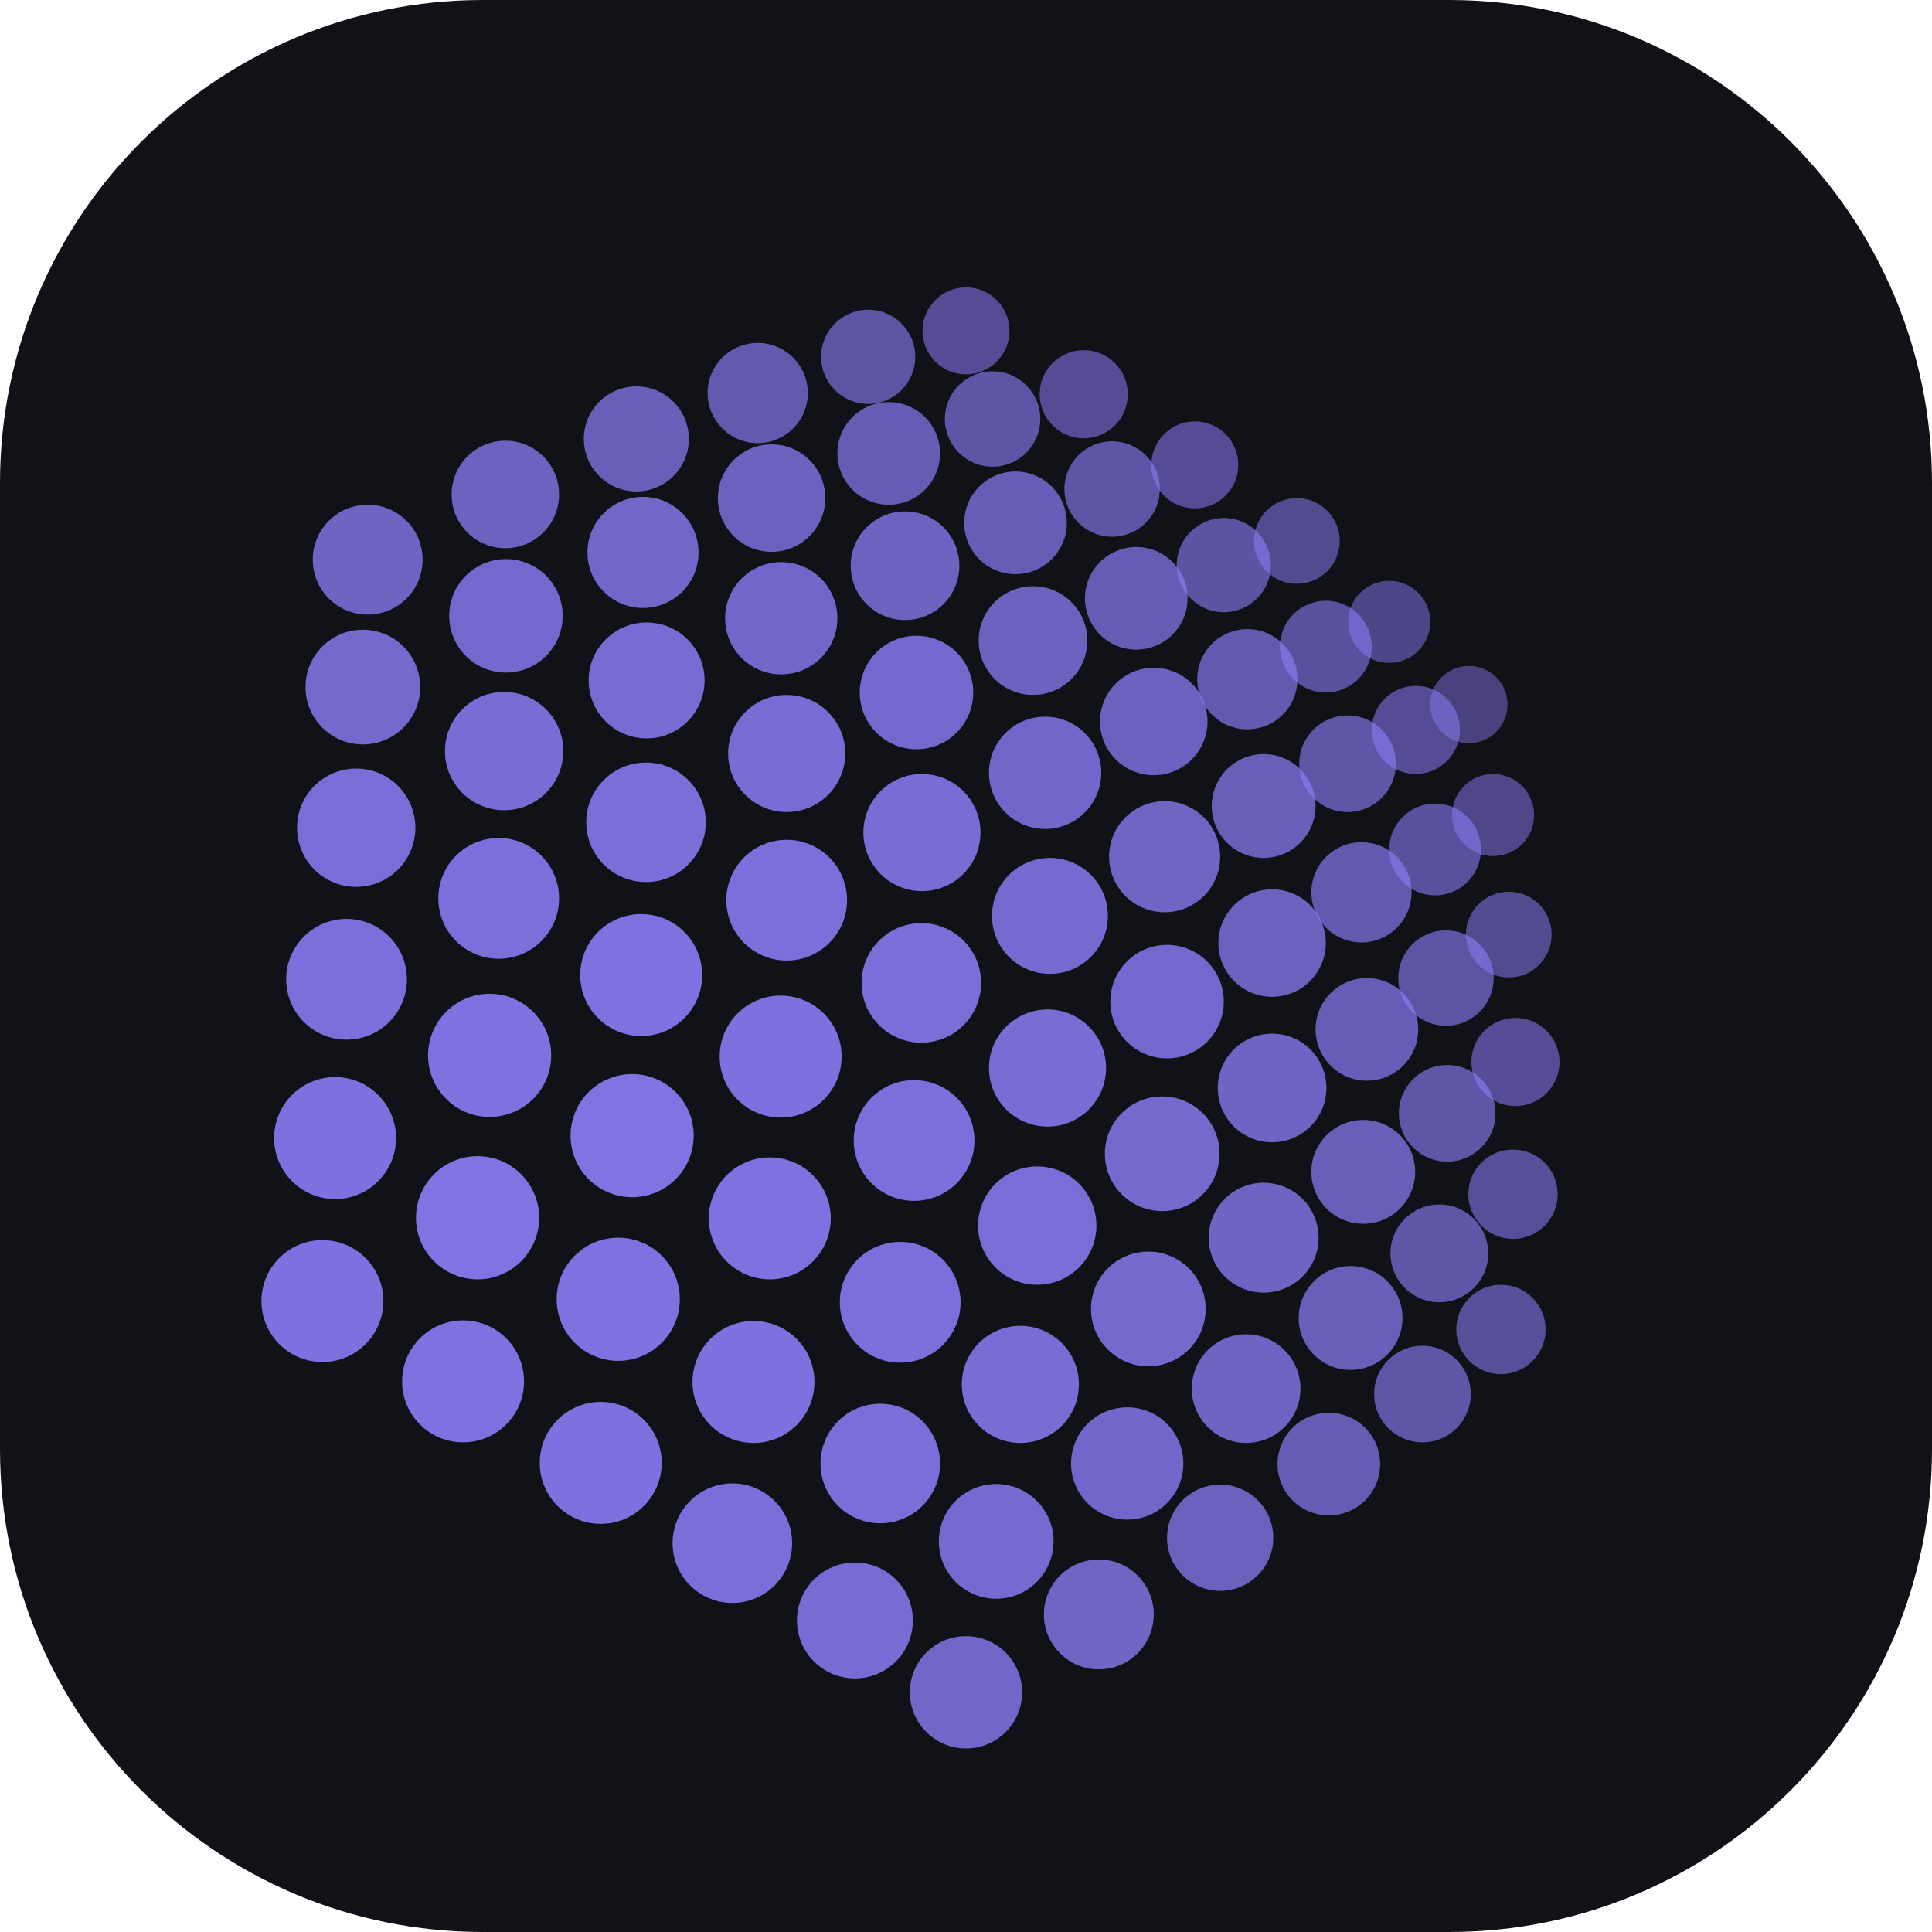
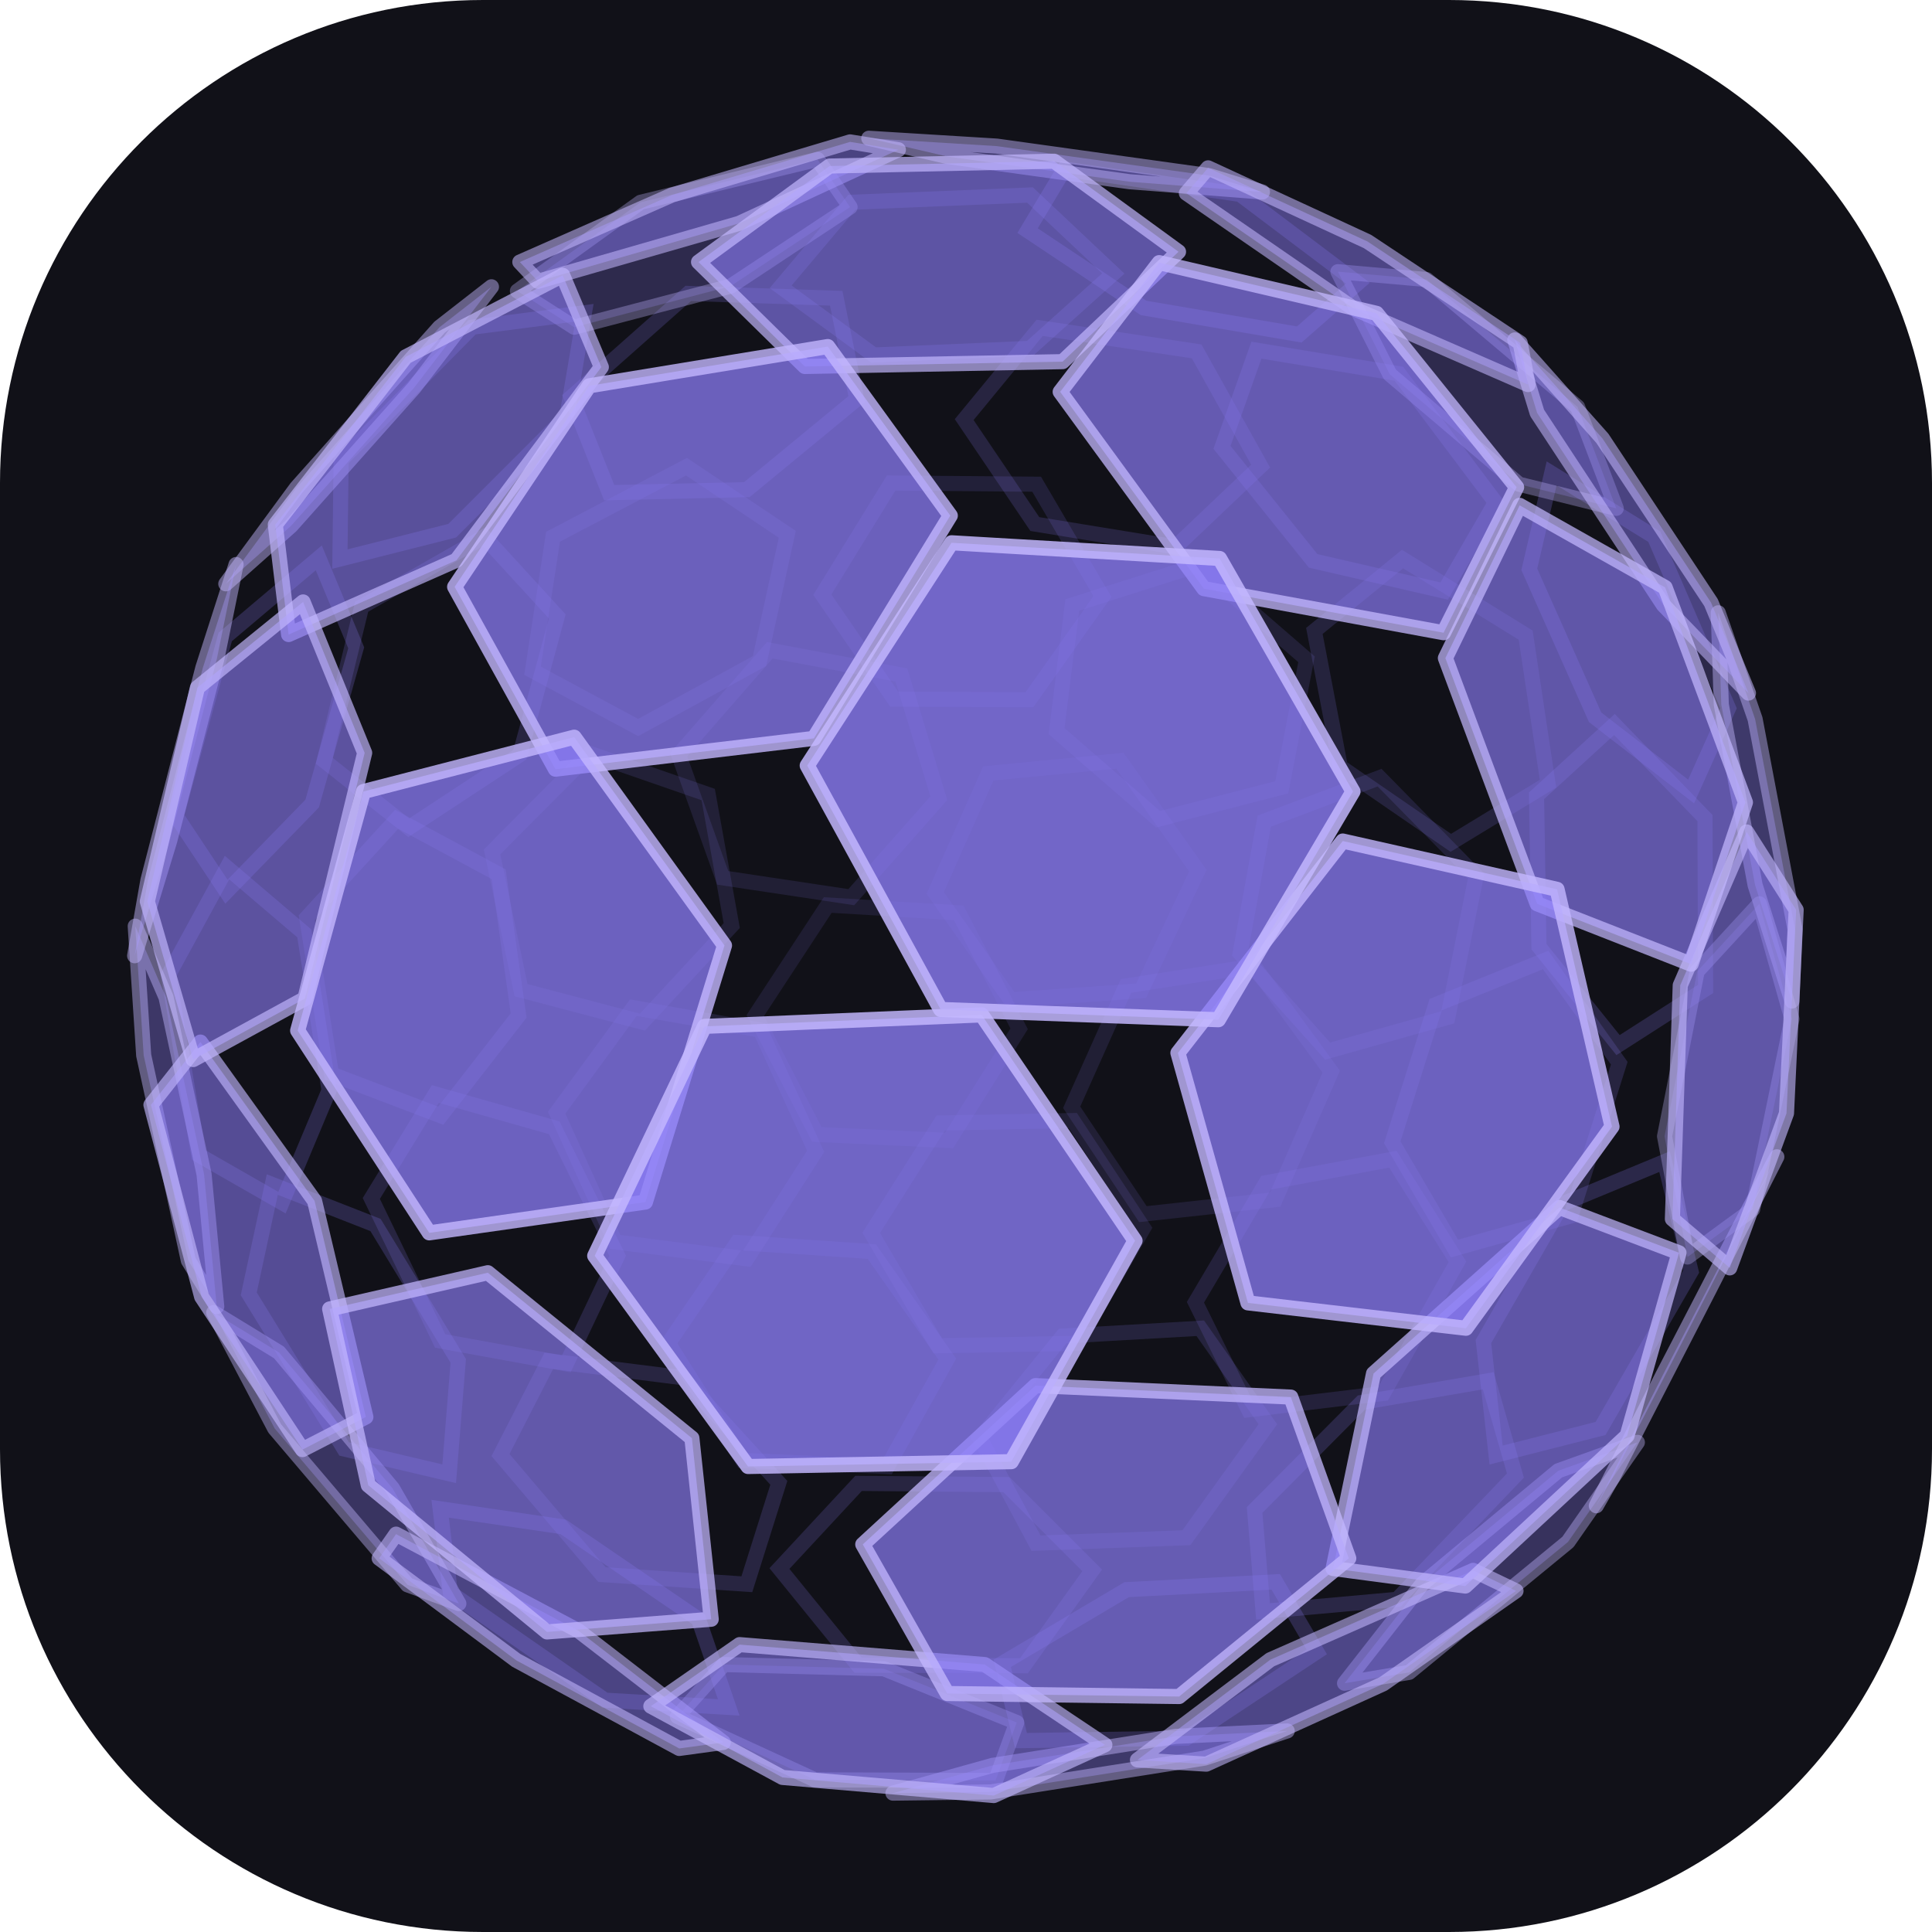
<svg xmlns="http://www.w3.org/2000/svg" viewBox="0 0 32 32">
  <rect width="32" height="32" rx="8" fill="#111118" />
-   <circle cx="24.33" cy="11.67" r="0.64" fill="#8b7cf6" fill-opacity="0.46" />
-   <circle cx="23.01" cy="10.30" r="0.68" fill="#8b7cf6" fill-opacity="0.50" />
-   <circle cx="24.73" cy="13.50" r="0.68" fill="#8b7cf6" fill-opacity="0.51" />
-   <circle cx="21.48" cy="8.96" r="0.71" fill="#8b7cf6" fill-opacity="0.54" />
-   <circle cx="24.99" cy="15.48" r="0.71" fill="#8b7cf6" fill-opacity="0.54" />
-   <circle cx="19.79" cy="7.70" r="0.72" fill="#8b7cf6" fill-opacity="0.56" />
-   <circle cx="16.00" cy="5.48" r="0.72" fill="#8b7cf6" fill-opacity="0.56" />
-   <circle cx="23.45" cy="12.09" r="0.73" fill="#8b7cf6" fill-opacity="0.56" />
-   <circle cx="17.95" cy="6.53" r="0.73" fill="#8b7cf6" fill-opacity="0.56" />
-   <circle cx="25.10" cy="17.59" r="0.73" fill="#8b7cf6" fill-opacity="0.57" />
-   <circle cx="24.86" cy="22.02" r="0.74" fill="#8b7cf6" fill-opacity="0.58" />
-   <circle cx="25.06" cy="19.78" r="0.74" fill="#8b7cf6" fill-opacity="0.58" />
-   <circle cx="21.96" cy="10.71" r="0.76" fill="#8b7cf6" fill-opacity="0.60" />
-   <circle cx="23.77" cy="14.07" r="0.76" fill="#8b7cf6" fill-opacity="0.60" />
-   <circle cx="20.27" cy="9.36" r="0.78" fill="#8b7cf6" fill-opacity="0.62" />
-   <circle cx="14.38" cy="5.91" r="0.78" fill="#8b7cf6" fill-opacity="0.63" />
-   <circle cx="23.95" cy="16.20" r="0.79" fill="#8b7cf6" fill-opacity="0.63" />
-   <circle cx="18.42" cy="8.10" r="0.79" fill="#8b7cf6" fill-opacity="0.64" />
-   <circle cx="16.44" cy="6.94" r="0.79" fill="#8b7cf6" fill-opacity="0.64" />
-   <circle cx="23.56" cy="23.09" r="0.80" fill="#8b7cf6" fill-opacity="0.65" />
-   <circle cx="22.32" cy="12.65" r="0.80" fill="#8b7cf6" fill-opacity="0.65" />
-   <circle cx="23.97" cy="18.44" r="0.80" fill="#8b7cf6" fill-opacity="0.65" />
-   <circle cx="23.84" cy="20.76" r="0.81" fill="#8b7cf6" fill-opacity="0.65" />
-   <circle cx="20.66" cy="11.25" r="0.83" fill="#8b7cf6" fill-opacity="0.68" />
-   <circle cx="12.55" cy="6.51" r="0.83" fill="#8b7cf6" fill-opacity="0.68" />
-   <circle cx="22.55" cy="14.78" r="0.83" fill="#8b7cf6" fill-opacity="0.68" />
-   <circle cx="18.82" cy="9.91" r="0.85" fill="#8b7cf6" fill-opacity="0.70" />
-   <circle cx="14.72" cy="7.51" r="0.85" fill="#8b7cf6" fill-opacity="0.70" />
-   <circle cx="22.01" cy="24.25" r="0.85" fill="#8b7cf6" fill-opacity="0.70" />
-   <circle cx="16.82" cy="8.66" r="0.85" fill="#8b7cf6" fill-opacity="0.71" />
-   <circle cx="22.64" cy="17.05" r="0.85" fill="#8b7cf6" fill-opacity="0.71" />
-   <circle cx="22.37" cy="21.83" r="0.86" fill="#8b7cf6" fill-opacity="0.72" />
-   <circle cx="22.58" cy="19.41" r="0.86" fill="#8b7cf6" fill-opacity="0.72" />
-   <circle cx="20.93" cy="13.35" r="0.86" fill="#8b7cf6" fill-opacity="0.72" />
-   <circle cx="10.54" cy="7.27" r="0.87" fill="#8b7cf6" fill-opacity="0.72" />
-   <circle cx="20.21" cy="25.47" r="0.88" fill="#8b7cf6" fill-opacity="0.74" />
-   <circle cx="19.11" cy="11.95" r="0.89" fill="#8b7cf6" fill-opacity="0.75" />
-   <circle cx="12.78" cy="8.25" r="0.89" fill="#8b7cf6" fill-opacity="0.75" />
-   <circle cx="21.07" cy="15.62" r="0.89" fill="#8b7cf6" fill-opacity="0.75" />
-   <circle cx="8.37" cy="8.19" r="0.89" fill="#8b7cf6" fill-opacity="0.76" />
-   <circle cx="17.11" cy="10.61" r="0.90" fill="#8b7cf6" fill-opacity="0.76" />
-   <circle cx="14.99" cy="9.37" r="0.90" fill="#8b7cf6" fill-opacity="0.76" />
-   <circle cx="20.64" cy="23.00" r="0.90" fill="#8b7cf6" fill-opacity="0.77" />
-   <circle cx="21.07" cy="18.02" r="0.90" fill="#8b7cf6" fill-opacity="0.77" />
-   <circle cx="6.09" cy="9.27" r="0.91" fill="#8b7cf6" fill-opacity="0.77" />
-   <circle cx="20.93" cy="20.50" r="0.91" fill="#8b7cf6" fill-opacity="0.77" />
-   <circle cx="18.20" cy="26.74" r="0.91" fill="#8b7cf6" fill-opacity="0.78" />
-   <circle cx="19.29" cy="14.19" r="0.92" fill="#8b7cf6" fill-opacity="0.78" />
-   <circle cx="10.65" cy="9.15" r="0.92" fill="#8b7cf6" fill-opacity="0.79" />
-   <circle cx="16.00" cy="28.03" r="0.93" fill="#8b7cf6" fill-opacity="0.79" />
-   <circle cx="18.67" cy="24.24" r="0.93" fill="#8b7cf6" fill-opacity="0.80" />
-   <circle cx="17.31" cy="12.80" r="0.93" fill="#8b7cf6" fill-opacity="0.80" />
-   <circle cx="12.94" cy="10.24" r="0.93" fill="#8b7cf6" fill-opacity="0.80" />
-   <circle cx="19.33" cy="16.59" r="0.94" fill="#8b7cf6" fill-opacity="0.81" />
-   <circle cx="8.38" cy="10.20" r="0.94" fill="#8b7cf6" fill-opacity="0.81" />
-   <circle cx="15.18" cy="11.47" r="0.94" fill="#8b7cf6" fill-opacity="0.81" />
-   <circle cx="19.02" cy="21.68" r="0.95" fill="#8b7cf6" fill-opacity="0.82" />
-   <circle cx="19.25" cy="19.11" r="0.95" fill="#8b7cf6" fill-opacity="0.82" />
-   <circle cx="6.01" cy="11.38" r="0.95" fill="#8b7cf6" fill-opacity="0.82" />
-   <circle cx="16.50" cy="25.53" r="0.95" fill="#8b7cf6" fill-opacity="0.83" />
-   <circle cx="17.39" cy="15.17" r="0.96" fill="#8b7cf6" fill-opacity="0.83" />
-   <circle cx="10.71" cy="11.27" r="0.96" fill="#8b7cf6" fill-opacity="0.84" />
-   <circle cx="14.16" cy="26.84" r="0.96" fill="#8b7cf6" fill-opacity="0.84" />
-   <circle cx="15.27" cy="13.79" r="0.97" fill="#8b7cf6" fill-opacity="0.85" />
-   <circle cx="16.90" cy="22.93" r="0.97" fill="#8b7cf6" fill-opacity="0.85" />
-   <circle cx="13.03" cy="12.48" r="0.97" fill="#8b7cf6" fill-opacity="0.85" />
-   <circle cx="17.35" cy="17.69" r="0.97" fill="#8b7cf6" fill-opacity="0.85" />
-   <circle cx="8.35" cy="12.44" r="0.98" fill="#8b7cf6" fill-opacity="0.85" />
-   <circle cx="17.18" cy="20.30" r="0.98" fill="#8b7cf6" fill-opacity="0.86" />
-   <circle cx="5.90" cy="13.71" r="0.98" fill="#8b7cf6" fill-opacity="0.86" />
-   <circle cx="14.58" cy="24.24" r="0.99" fill="#8b7cf6" fill-opacity="0.87" />
-   <circle cx="12.13" cy="25.56" r="0.99" fill="#8b7cf6" fill-opacity="0.87" />
-   <circle cx="15.26" cy="16.28" r="0.99" fill="#8b7cf6" fill-opacity="0.87" />
-   <circle cx="10.70" cy="13.62" r="0.99" fill="#8b7cf6" fill-opacity="0.87" />
-   <circle cx="13.03" cy="14.91" r="1.00" fill="#8b7cf6" fill-opacity="0.88" />
-   <circle cx="14.91" cy="21.57" r="1.00" fill="#8b7cf6" fill-opacity="0.88" />
-   <circle cx="15.14" cy="18.89" r="1.00" fill="#8b7cf6" fill-opacity="0.88" />
-   <circle cx="5.74" cy="16.22" r="1.00" fill="#8b7cf6" fill-opacity="0.88" />
-   <circle cx="8.26" cy="14.88" r="1.00" fill="#8b7cf6" fill-opacity="0.88" />
-   <circle cx="9.95" cy="24.23" r="1.01" fill="#8b7cf6" fill-opacity="0.89" />
-   <circle cx="5.34" cy="21.55" r="1.01" fill="#8b7cf6" fill-opacity="0.89" />
-   <circle cx="12.48" cy="22.89" r="1.01" fill="#8b7cf6" fill-opacity="0.89" />
-   <circle cx="5.55" cy="18.85" r="1.01" fill="#8b7cf6" fill-opacity="0.89" />
-   <circle cx="12.93" cy="17.50" r="1.01" fill="#8b7cf6" fill-opacity="0.89" />
-   <circle cx="10.62" cy="16.15" r="1.01" fill="#8b7cf6" fill-opacity="0.90" />
-   <circle cx="7.67" cy="22.88" r="1.01" fill="#8b7cf6" fill-opacity="0.90" />
-   <circle cx="12.75" cy="20.18" r="1.01" fill="#8b7cf6" fill-opacity="0.90" />
-   <circle cx="8.11" cy="17.48" r="1.02" fill="#8b7cf6" fill-opacity="0.90" />
-   <circle cx="10.24" cy="21.52" r="1.02" fill="#8b7cf6" fill-opacity="0.90" />
-   <circle cx="7.91" cy="20.17" r="1.02" fill="#8b7cf6" fill-opacity="0.91" />
-   <circle cx="10.47" cy="18.81" r="1.02" fill="#8b7cf6" fill-opacity="0.91" />
+   <polygon points="12.51,16.82 13.53,18.79 15.72,18.89 16.88,17.04 15.88,15.12 13.71,14.99" fill="none" stroke="#8b7cf6" stroke-opacity="0.12" stroke-width="0.25" />
+   <polygon points="15.49,14.79 16.74,16.56 18.90,16.41 19.84,14.42 18.55,12.60 16.37,12.81" fill="none" stroke="#8b7cf6" stroke-opacity="0.12" stroke-width="0.25" />
+   <polygon points="11.24,12.50 11.97,14.54 14.10,14.86 15.55,13.22 14.93,11.18 12.75,10.77" fill="none" stroke="#8b7cf6" stroke-opacity="0.13" stroke-width="0.25" />
+   <polygon points="17.75,18.34 18.93,20.11 21.12,19.87 22.05,17.75 20.77,16.00 18.65,16.33" fill="none" stroke="#8b7cf6" stroke-opacity="0.13" stroke-width="0.25" />
+   <polygon points="14.43,20.42 15.53,22.29 17.84,22.25 18.94,20.34 17.77,18.56 15.58,18.60" fill="none" stroke="#8b7cf6" stroke-opacity="0.13" stroke-width="0.25" />
+   <polygon points="9.22,18.43 10.19,20.57 12.37,20.85 13.51,19.07 12.59,17.06 10.49,16.69" fill="none" stroke="#8b7cf6" stroke-opacity="0.14" stroke-width="0.25" />
+   <polygon points="17.50,12.11 19.18,13.57 21.23,13.04 21.64,10.92 19.84,9.36 17.76,10.02" fill="none" stroke="#8b7cf6" stroke-opacity="0.14" stroke-width="0.25" />
+   <polygon points="8.15,14.11 8.63,16.40 10.64,16.93 12.12,15.33 11.73,13.16 9.77,12.48" fill="none" stroke="#8b7cf6" stroke-opacity="0.14" stroke-width="0.25" />
+   <polygon points="13.62,9.85 14.81,11.58 17.05,11.59 18.26,9.88 17.17,8.02 14.76,8.00" fill="none" stroke="#8b7cf6" stroke-opacity="0.15" stroke-width="0.25" />
+   <polygon points="20.54,15.79 21.99,17.41 23.98,16.85 24.45,14.51 22.85,12.88 20.94,13.60" fill="none" stroke="#8b7cf6" stroke-opacity="0.15" stroke-width="0.25" />
+   <polygon points="11.07,22.25 12.30,24.19 14.70,24.29 15.69,22.51 14.44,20.73 12.21,20.58" fill="none" stroke="#8b7cf6" stroke-opacity="0.15" stroke-width="0.25" />
+   <polygon points="9.16,8.89 8.82,11.11 10.57,12.05 12.58,10.95 13.04,8.85 11.37,7.73" fill="none" stroke="#8b7cf6" stroke-opacity="0.16" stroke-width="0.25" />
+   <polygon points="19.80,21.57 20.68,23.35 22.91,23.08 24.14,20.90 23.07,19.20 20.97,19.59" fill="none" stroke="#8b7cf6" stroke-opacity="0.16" stroke-width="0.25" />
+   <polygon points="16.23,23.82 17.16,25.56 19.65,25.47 21.00,23.59 19.88,22.00 17.60,22.13" fill="none" stroke="#8b7cf6" stroke-opacity="0.17" stroke-width="0.25" />
+   <polygon points="22.20,12.70 24.03,13.96 25.64,12.98 25.27,10.52 23.23,9.26 21.77,10.45" fill="none" stroke="#8b7cf6" stroke-opacity="0.17" stroke-width="0.25" />
+   <polygon points="6.15,19.85 7.29,22.21 9.38,22.59 10.23,20.80 9.18,18.68 7.21,18.12" fill="none" stroke="#8b7cf6" stroke-opacity="0.18" stroke-width="0.25" />
+   <polygon points="17.14,8.68 19.47,9.06 20.88,7.72 19.82,5.82 17.22,5.43 15.97,6.95" fill="none" stroke="#8b7cf6" stroke-opacity="0.18" stroke-width="0.25" />
+   <polygon points="5.08,15.20 5.49,17.79 7.30,18.48 8.59,16.82 8.26,14.48 6.57,13.57" fill="none" stroke="#8b7cf6" stroke-opacity="0.18" stroke-width="0.25" />
+   <polygon points="23.06,18.92 24.09,20.68 26.02,20.14 26.82,17.61 25.60,15.90 23.78,16.64" fill="none" stroke="#8b7cf6" stroke-opacity="0.18" stroke-width="0.25" />
+   <polygon points="5.99,10.05 5.37,12.60 6.77,13.71 8.61,12.50 9.23,10.21 8.02,8.89" fill="none" stroke="#8b7cf6" stroke-opacity="0.19" stroke-width="0.25" />
+   <polygon points="8.29,24.10 9.97,26.08 12.37,26.24 12.90,24.56 11.31,22.82 9.09,22.54" fill="none" stroke="#8b7cf6" stroke-opacity="0.19" stroke-width="0.25" />
+   <polygon points="12.91,25.98 14.21,27.58 16.96,27.59 18.09,26.01 16.67,24.59 14.22,24.57" fill="none" stroke="#8b7cf6" stroke-opacity="0.19" stroke-width="0.25" />
+   <polygon points="11.40,4.86 9.46,6.58 10.09,8.16 12.37,8.11 14.19,6.61 13.85,4.94" fill="none" stroke="#8b7cf6" stroke-opacity="0.20" stroke-width="0.25" />
+   <polygon points="21.75,9.29 23.92,9.79 24.77,8.32 23.17,6.19 20.81,5.80 20.24,7.41" fill="none" stroke="#8b7cf6" stroke-opacity="0.20" stroke-width="0.25" />
+   <polygon points="25.49,15.68 26.80,17.31 28.25,16.38 28.24,13.55 26.74,12.00 25.45,13.18" fill="none" stroke="#8b7cf6" stroke-opacity="0.21" stroke-width="0.25" />
+   <polygon points="20.78,25.01 20.92,26.69 23.14,26.49 25.10,24.44 24.65,22.87 22.55,23.23" fill="none" stroke="#8b7cf6" stroke-opacity="0.21" stroke-width="0.25" />
+   <polygon points="14.47,5.88 17.06,5.77 18.44,4.53 17.06,3.23 14.11,3.35 12.93,4.75" fill="none" stroke="#8b7cf6" stroke-opacity="0.21" stroke-width="0.25" />
+   <polygon points="24.57,22.22 24.78,24.10 26.51,23.66 28.01,21.06 27.57,19.24 25.88,19.94" fill="none" stroke="#8b7cf6" stroke-opacity="0.22" stroke-width="0.25" />
+   <polygon points="4.12,21.43 5.70,24.00 7.44,24.41 7.59,22.54 6.22,20.29 4.51,19.62" fill="none" stroke="#8b7cf6" stroke-opacity="0.22" stroke-width="0.25" />
+   <polygon points="2.79,16.15 3.29,19.13 4.67,19.92 5.45,18.06 5.04,15.46 3.76,14.37" fill="none" stroke="#8b7cf6" stroke-opacity="0.22" stroke-width="0.25" />
+   <polygon points="16.60,27.55 16.91,28.83 19.65,28.79 21.81,27.36 21.13,26.20 18.66,26.33" fill="none" stroke="#8b7cf6" stroke-opacity="0.23" stroke-width="0.25" />
+   <polygon points="7.82,5.42 5.65,7.62 5.63,9.26 7.49,8.79 9.39,6.89 9.68,5.18" fill="none" stroke="#8b7cf6" stroke-opacity="0.23" stroke-width="0.25" />
+   <polygon points="3.73,10.55 2.92,13.52 3.75,14.77 5.17,13.31 5.90,10.73 5.28,9.24" fill="none" stroke="#8b7cf6" stroke-opacity="0.23" stroke-width="0.25" />
+   <polygon points="26.42,11.88 28.01,13.11 28.63,11.73 27.40,8.89 25.70,7.84 25.33,9.43" fill="none" stroke="#8b7cf6" stroke-opacity="0.23" stroke-width="0.25" />
+   <polygon points="21.52,5.54 22.49,4.69 20.54,3.22 17.63,2.80 17.02,3.82 18.94,5.10" fill="none" stroke="#8b7cf6" stroke-opacity="0.24" stroke-width="0.25" />
+   <polygon points="7.46,26.38 10.02,28.16 12.07,28.28 11.57,26.82 9.33,25.29 7.29,24.99" fill="none" stroke="#8b7cf6" stroke-opacity="0.24" stroke-width="0.25" />
+   <polygon points="11.22,28.43 13.50,29.48 16.49,29.49 16.84,28.53 14.64,27.64 11.99,27.57" fill="#8b7cf6" fill-opacity="0.22" stroke="#c4b8ff" stroke-opacity="0.32" stroke-width="0.25" stroke-linejoin="round" />
+   <polygon points="27.57,18.82 27.95,20.82 29.03,20.03 29.68,16.88 29.14,14.97 28.11,16.09" fill="#8b7cf6" fill-opacity="0.23" stroke="#c4b8ff" stroke-opacity="0.32" stroke-width="0.25" stroke-linejoin="round" />
+   <polygon points="13.54,2.64 10.61,3.35 8.57,4.82 9.51,5.42 12.10,4.74 14.08,3.43" fill="#8b7cf6" fill-opacity="0.24" stroke="#c4b8ff" stroke-opacity="0.33" stroke-width="0.25" stroke-linejoin="round" />
+   <polygon points="25.16,8.02 26.77,8.42 26.13,6.74 23.63,4.63 22.16,4.50 23.02,6.20" fill="#8b7cf6" fill-opacity="0.24" stroke="#c4b8ff" stroke-opacity="0.33" stroke-width="0.25" stroke-linejoin="round" />
+   <polygon points="23.56,26.23 22.27,27.88 23.34,27.70 25.97,25.54 27.12,23.89 25.81,24.36" fill="#8b7cf6" fill-opacity="0.31" stroke="#c4b8ff" stroke-opacity="0.40" stroke-width="0.25" stroke-linejoin="round" />
+   <polygon points="4.55,23.66 6.75,26.25 7.60,26.56 6.50,24.65 4.62,22.40 3.54,21.74" fill="#8b7cf6" fill-opacity="0.33" stroke="#c4b8ff" stroke-opacity="0.42" stroke-width="0.25" stroke-linejoin="round" />
+   <polygon points="2.38,17.48 3.12,20.88 3.59,21.64 3.38,19.45 2.75,16.52 2.24,15.34" fill="#8b7cf6" fill-opacity="0.36" stroke="#c4b8ff" stroke-opacity="0.45" stroke-width="0.25" stroke-linejoin="round" />
+   <polygon points="29.07,14.66 29.68,16.58 29.73,15.39 29.07,11.91 28.46,10.15 28.51,11.67" fill="#8b7cf6" fill-opacity="0.37" stroke="#c4b8ff" stroke-opacity="0.45" stroke-width="0.25" stroke-linejoin="round" />
+   <polygon points="19.95,29.12 21.32,28.67 19.47,28.76 16.44,29.24 14.79,29.70 16.41,29.68" fill="#8b7cf6" fill-opacity="0.37" stroke="#c4b8ff" stroke-opacity="0.46" stroke-width="0.25" stroke-linejoin="round" />
+   <polygon points="7.28,5.42 4.91,8.08 3.74,9.67 4.82,8.71 6.86,6.42 8.14,4.75" fill="#8b7cf6" fill-opacity="0.38" stroke="#c4b8ff" stroke-opacity="0.47" stroke-width="0.25" stroke-linejoin="round" />
+   <polygon points="20.91,3.18 20.03,2.91 16.51,2.42 14.39,2.29 15.68,2.59 18.71,3.01" fill="#8b7cf6" fill-opacity="0.39" stroke="#c4b8ff" stroke-opacity="0.47" stroke-width="0.25" stroke-linejoin="round" />
+   <polygon points="3.36,11.06 2.45,14.58 2.23,15.83 2.81,13.93 3.59,10.92 3.91,9.35" fill="#8b7cf6" fill-opacity="0.40" stroke="#c4b8ff" stroke-opacity="0.48" stroke-width="0.25" stroke-linejoin="round" />
+   <polygon points="27.55,22.76 26.44,24.94 26.71,24.47 28.31,21.36 29.43,19.16 28.95,20.06" fill="#8b7cf6" fill-opacity="0.41" stroke="#c4b8ff" stroke-opacity="0.49" stroke-width="0.25" stroke-linejoin="round" />
+   <polygon points="28.34,9.98 28.96,11.48 27.55,10.02 25.46,6.84 25.09,5.63 26.54,7.26" fill="#8b7cf6" fill-opacity="0.47" stroke="#c4b8ff" stroke-opacity="0.55" stroke-width="0.25" stroke-linejoin="round" />
+   <polygon points="14.88,2.48 12.24,3.70 8.91,4.66 8.61,4.34 11.13,3.23 14.08,2.35" fill="#8b7cf6" fill-opacity="0.47" stroke="#c4b8ff" stroke-opacity="0.55" stroke-width="0.25" stroke-linejoin="round" />
+   <polygon points="9.58,27.01 11.98,28.86 11.25,28.96 8.55,27.50 6.28,25.81 6.56,25.41" fill="#8b7cf6" fill-opacity="0.48" stroke="#c4b8ff" stroke-opacity="0.56" stroke-width="0.25" stroke-linejoin="round" />
+   <polygon points="25.18,5.68 25.31,6.37 22.42,5.11 19.65,3.20 20.01,2.78 22.65,4.00" fill="#8b7cf6" fill-opacity="0.49" stroke="#c4b8ff" stroke-opacity="0.56" stroke-width="0.25" stroke-linejoin="round" />
+   <polygon points="22.91,27.89 19.98,29.22 18.84,29.15 21.04,27.49 24.40,26.01 25.11,26.35" fill="#8b7cf6" fill-opacity="0.50" stroke="#c4b8ff" stroke-opacity="0.57" stroke-width="0.25" stroke-linejoin="round" />
+   <polygon points="29.59,18.44 28.65,21.00 27.70,20.19 27.83,16.32 28.93,13.78 29.75,15.07" fill="#8b7cf6" fill-opacity="0.54" stroke="#c4b8ff" stroke-opacity="0.62" stroke-width="0.25" stroke-linejoin="round" />
+   <polygon points="5.21,19.89 6.06,23.47 5.01,24.01 3.34,21.48 2.50,18.30 3.32,17.26" fill="#8b7cf6" fill-opacity="0.56" stroke="#c4b8ff" stroke-opacity="0.63" stroke-width="0.25" stroke-linejoin="round" />
+   <polygon points="16.31,27.57 18.30,28.90 16.46,29.74 12.96,29.44 10.78,28.26 12.25,27.24" fill="#8b7cf6" fill-opacity="0.57" stroke="#c4b8ff" stroke-opacity="0.64" stroke-width="0.25" stroke-linejoin="round" />
+   <polygon points="9.96,6.08 7.56,9.28 4.78,10.51 4.56,8.69 6.72,5.91 9.32,4.56" fill="#8b7cf6" fill-opacity="0.59" stroke="#c4b8ff" stroke-opacity="0.66" stroke-width="0.25" stroke-linejoin="round" />
+   <polygon points="6.04,12.47 5.05,16.54 3.20,17.55 2.44,14.93 3.27,11.39 5.02,9.97" fill="#8b7cf6" fill-opacity="0.61" stroke="#c4b8ff" stroke-opacity="0.67" stroke-width="0.25" stroke-linejoin="round" />
+   <polygon points="19.52,4.17 17.60,5.99 13.33,6.07 11.57,4.34 13.74,2.75 17.46,2.67" fill="#8b7cf6" fill-opacity="0.63" stroke="#c4b8ff" stroke-opacity="0.69" stroke-width="0.25" stroke-linejoin="round" />
+   <polygon points="26.95,23.78 24.27,26.27 22.08,25.98 22.75,22.75 25.83,20.00 27.81,20.75" fill="#8b7cf6" fill-opacity="0.64" stroke="#c4b8ff" stroke-opacity="0.70" stroke-width="0.25" stroke-linejoin="round" />
+   <polygon points="28.91,13.29 28.01,15.97 25.46,14.97 23.94,10.90 25.17,8.37 27.58,9.73" fill="#8b7cf6" fill-opacity="0.65" stroke="#c4b8ff" stroke-opacity="0.71" stroke-width="0.25" stroke-linejoin="round" />
+   <polygon points="11.46,23.82 11.78,26.82 9.06,27.03 6.10,24.60 5.46,21.68 8.08,21.08" fill="#8b7cf6" fill-opacity="0.66" stroke="#c4b8ff" stroke-opacity="0.72" stroke-width="0.25" stroke-linejoin="round" />
+   <polygon points="25.12,8.07 23.91,10.48 19.94,9.75 17.56,6.49 19.20,4.35 22.80,5.19" fill="#8b7cf6" fill-opacity="0.69" stroke="#c4b8ff" stroke-opacity="0.75" stroke-width="0.25" stroke-linejoin="round" />
+   <polygon points="22.34,25.81 19.53,28.10 15.69,28.05 14.29,25.58 17.15,22.95 21.38,23.14" fill="#8b7cf6" fill-opacity="0.70" stroke="#c4b8ff" stroke-opacity="0.75" stroke-width="0.25" stroke-linejoin="round" />
+   <polygon points="15.74,8.54 13.48,12.23 9.20,12.74 7.53,9.72 9.76,6.39 13.71,5.74" fill="#8b7cf6" fill-opacity="0.74" stroke="#c4b8ff" stroke-opacity="0.79" stroke-width="0.25" stroke-linejoin="round" />
+   <polygon points="12.00,15.66 10.69,19.91 7.11,20.42 4.93,17.07 6.02,13.11 9.51,12.21" fill="#8b7cf6" fill-opacity="0.75" stroke="#c4b8ff" stroke-opacity="0.80" stroke-width="0.25" stroke-linejoin="round" />
+   <polygon points="26.70,18.66 24.28,22.00 20.67,21.58 19.51,17.44 22.24,13.93 25.79,14.73" fill="#8b7cf6" fill-opacity="0.75" stroke="#c4b8ff" stroke-opacity="0.80" stroke-width="0.25" stroke-linejoin="round" />
+   <polygon points="18.80,20.55 16.75,24.21 12.39,24.29 9.85,20.80 11.67,17.00 16.26,16.81" fill="#8b7cf6" fill-opacity="0.78" stroke="#c4b8ff" stroke-opacity="0.83" stroke-width="0.25" stroke-linejoin="round" />
+   <polygon points="22.41,13.11 20.18,16.89 15.58,16.72 13.37,12.68 15.76,8.99 20.20,9.25" fill="#8b7cf6" fill-opacity="0.79" stroke="#c4b8ff" stroke-opacity="0.84" stroke-width="0.25" stroke-linejoin="round" />
</svg>
